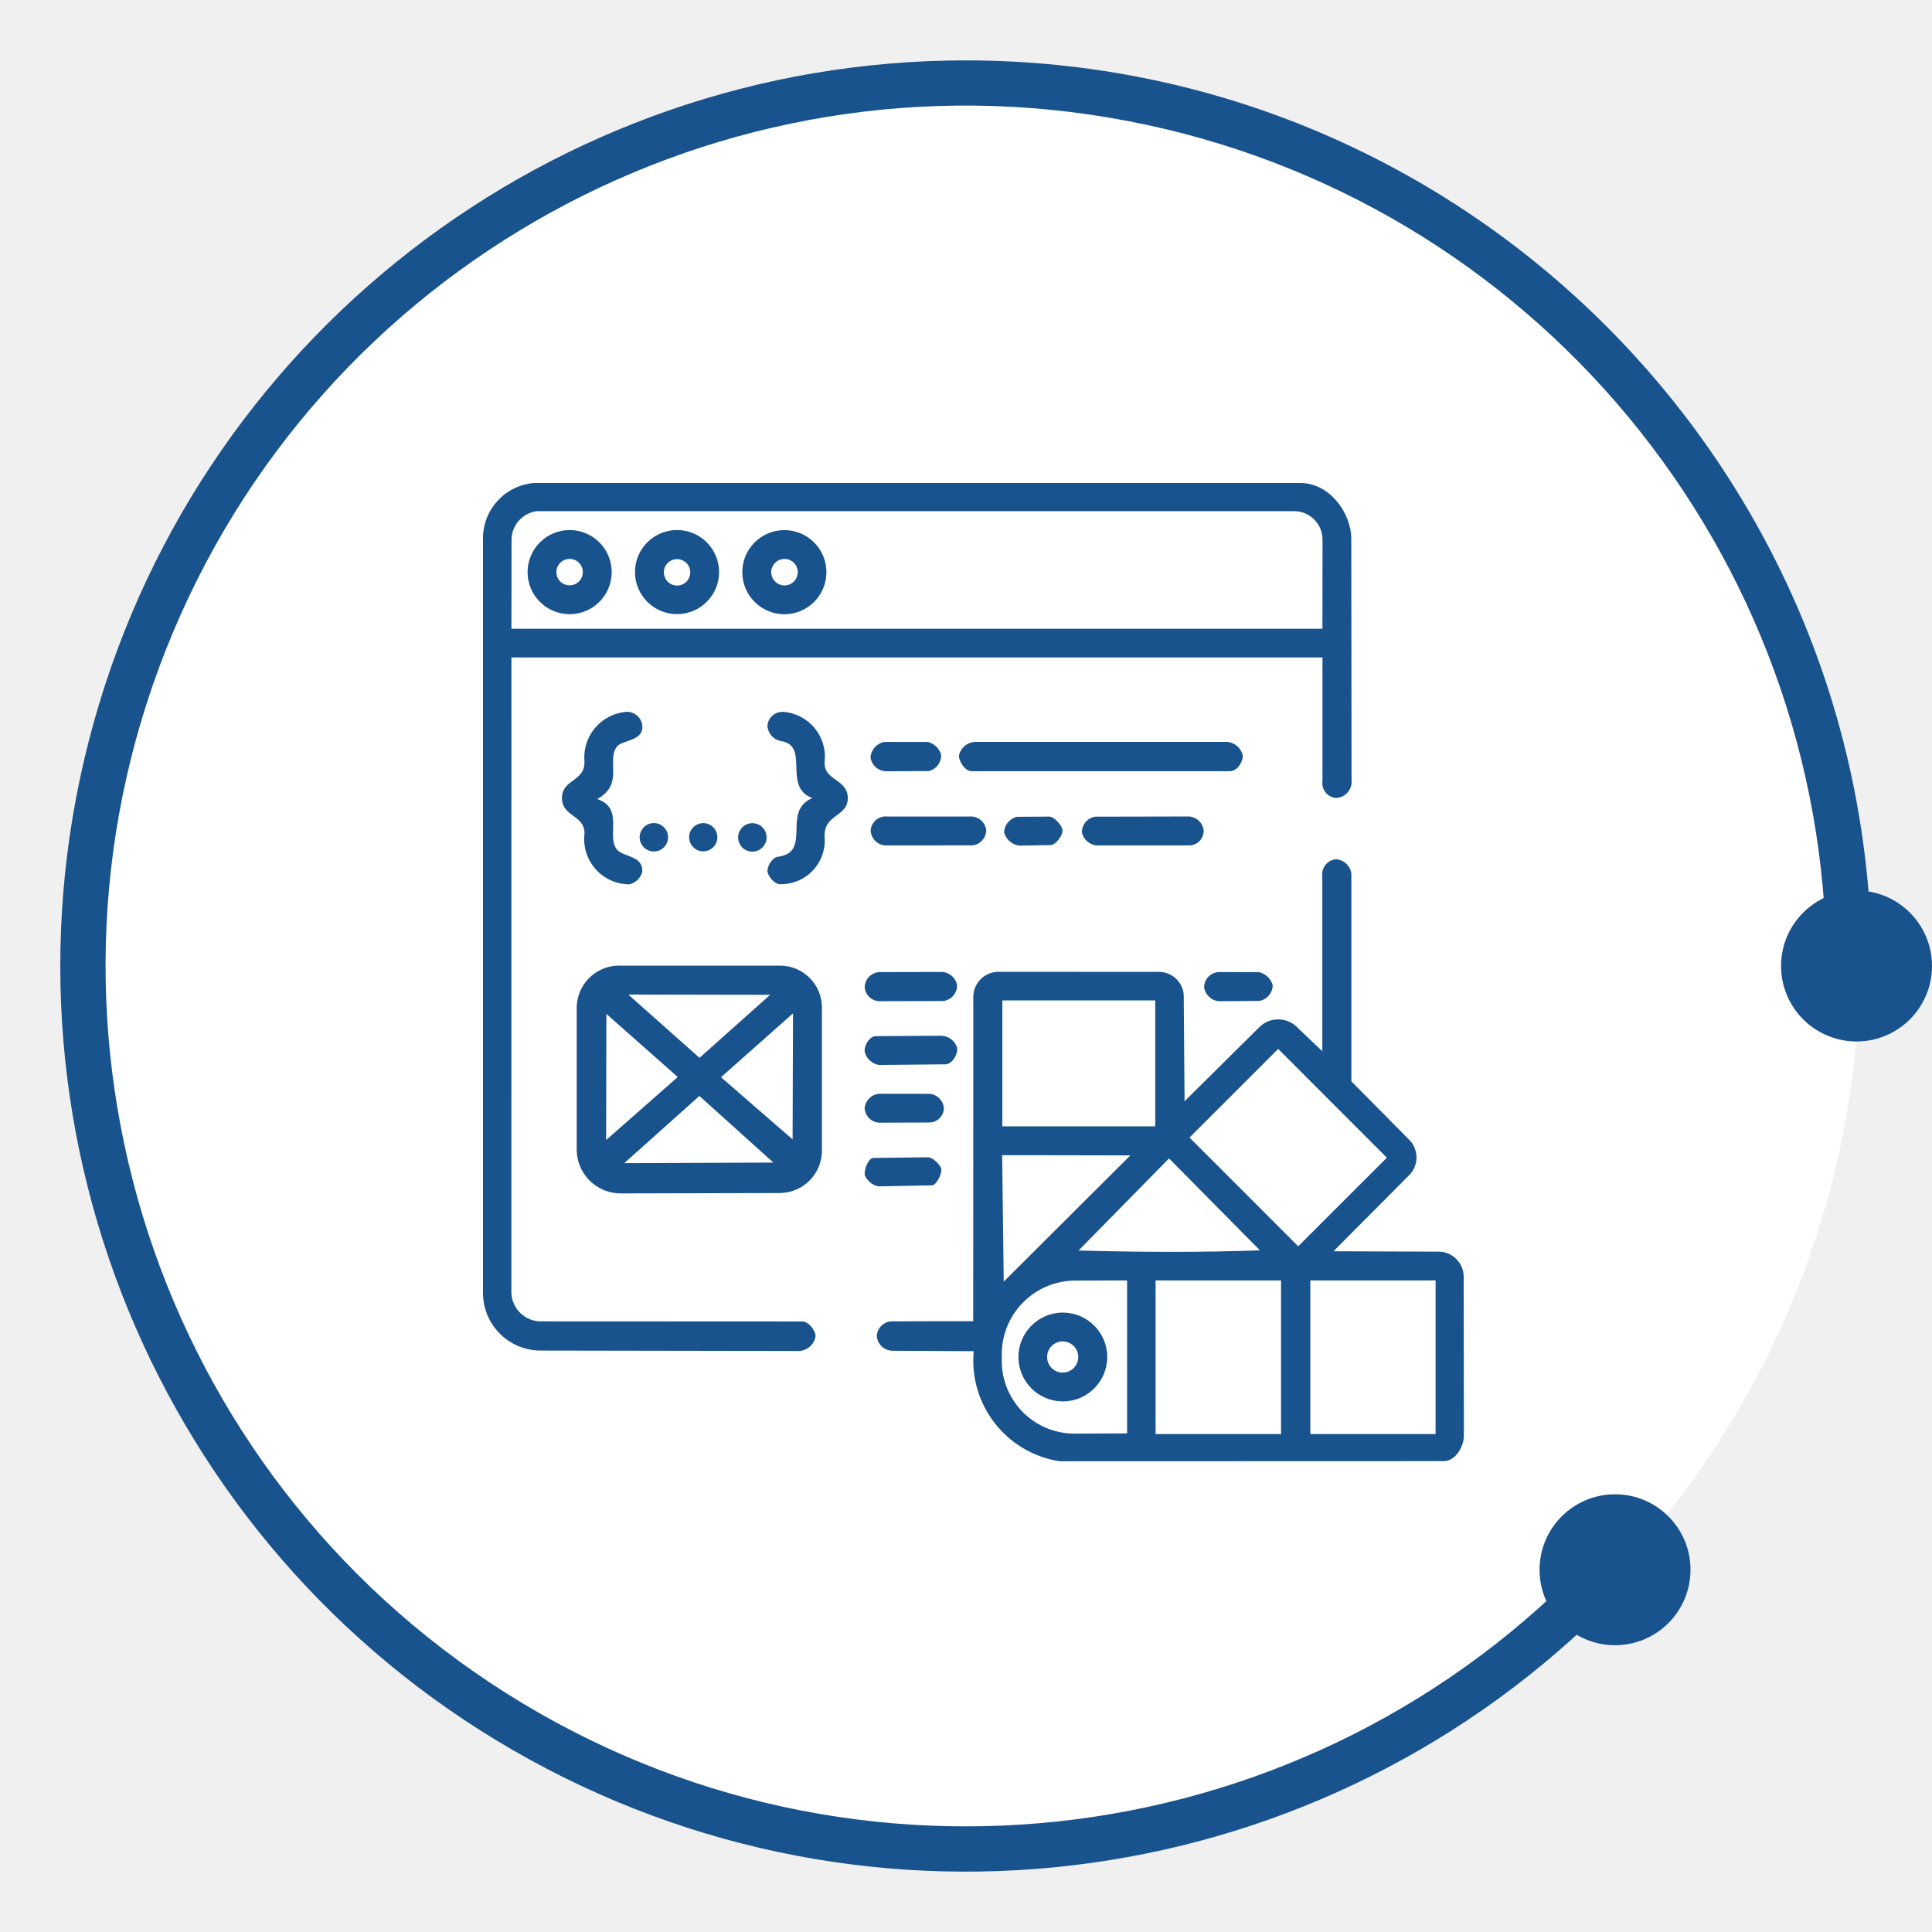
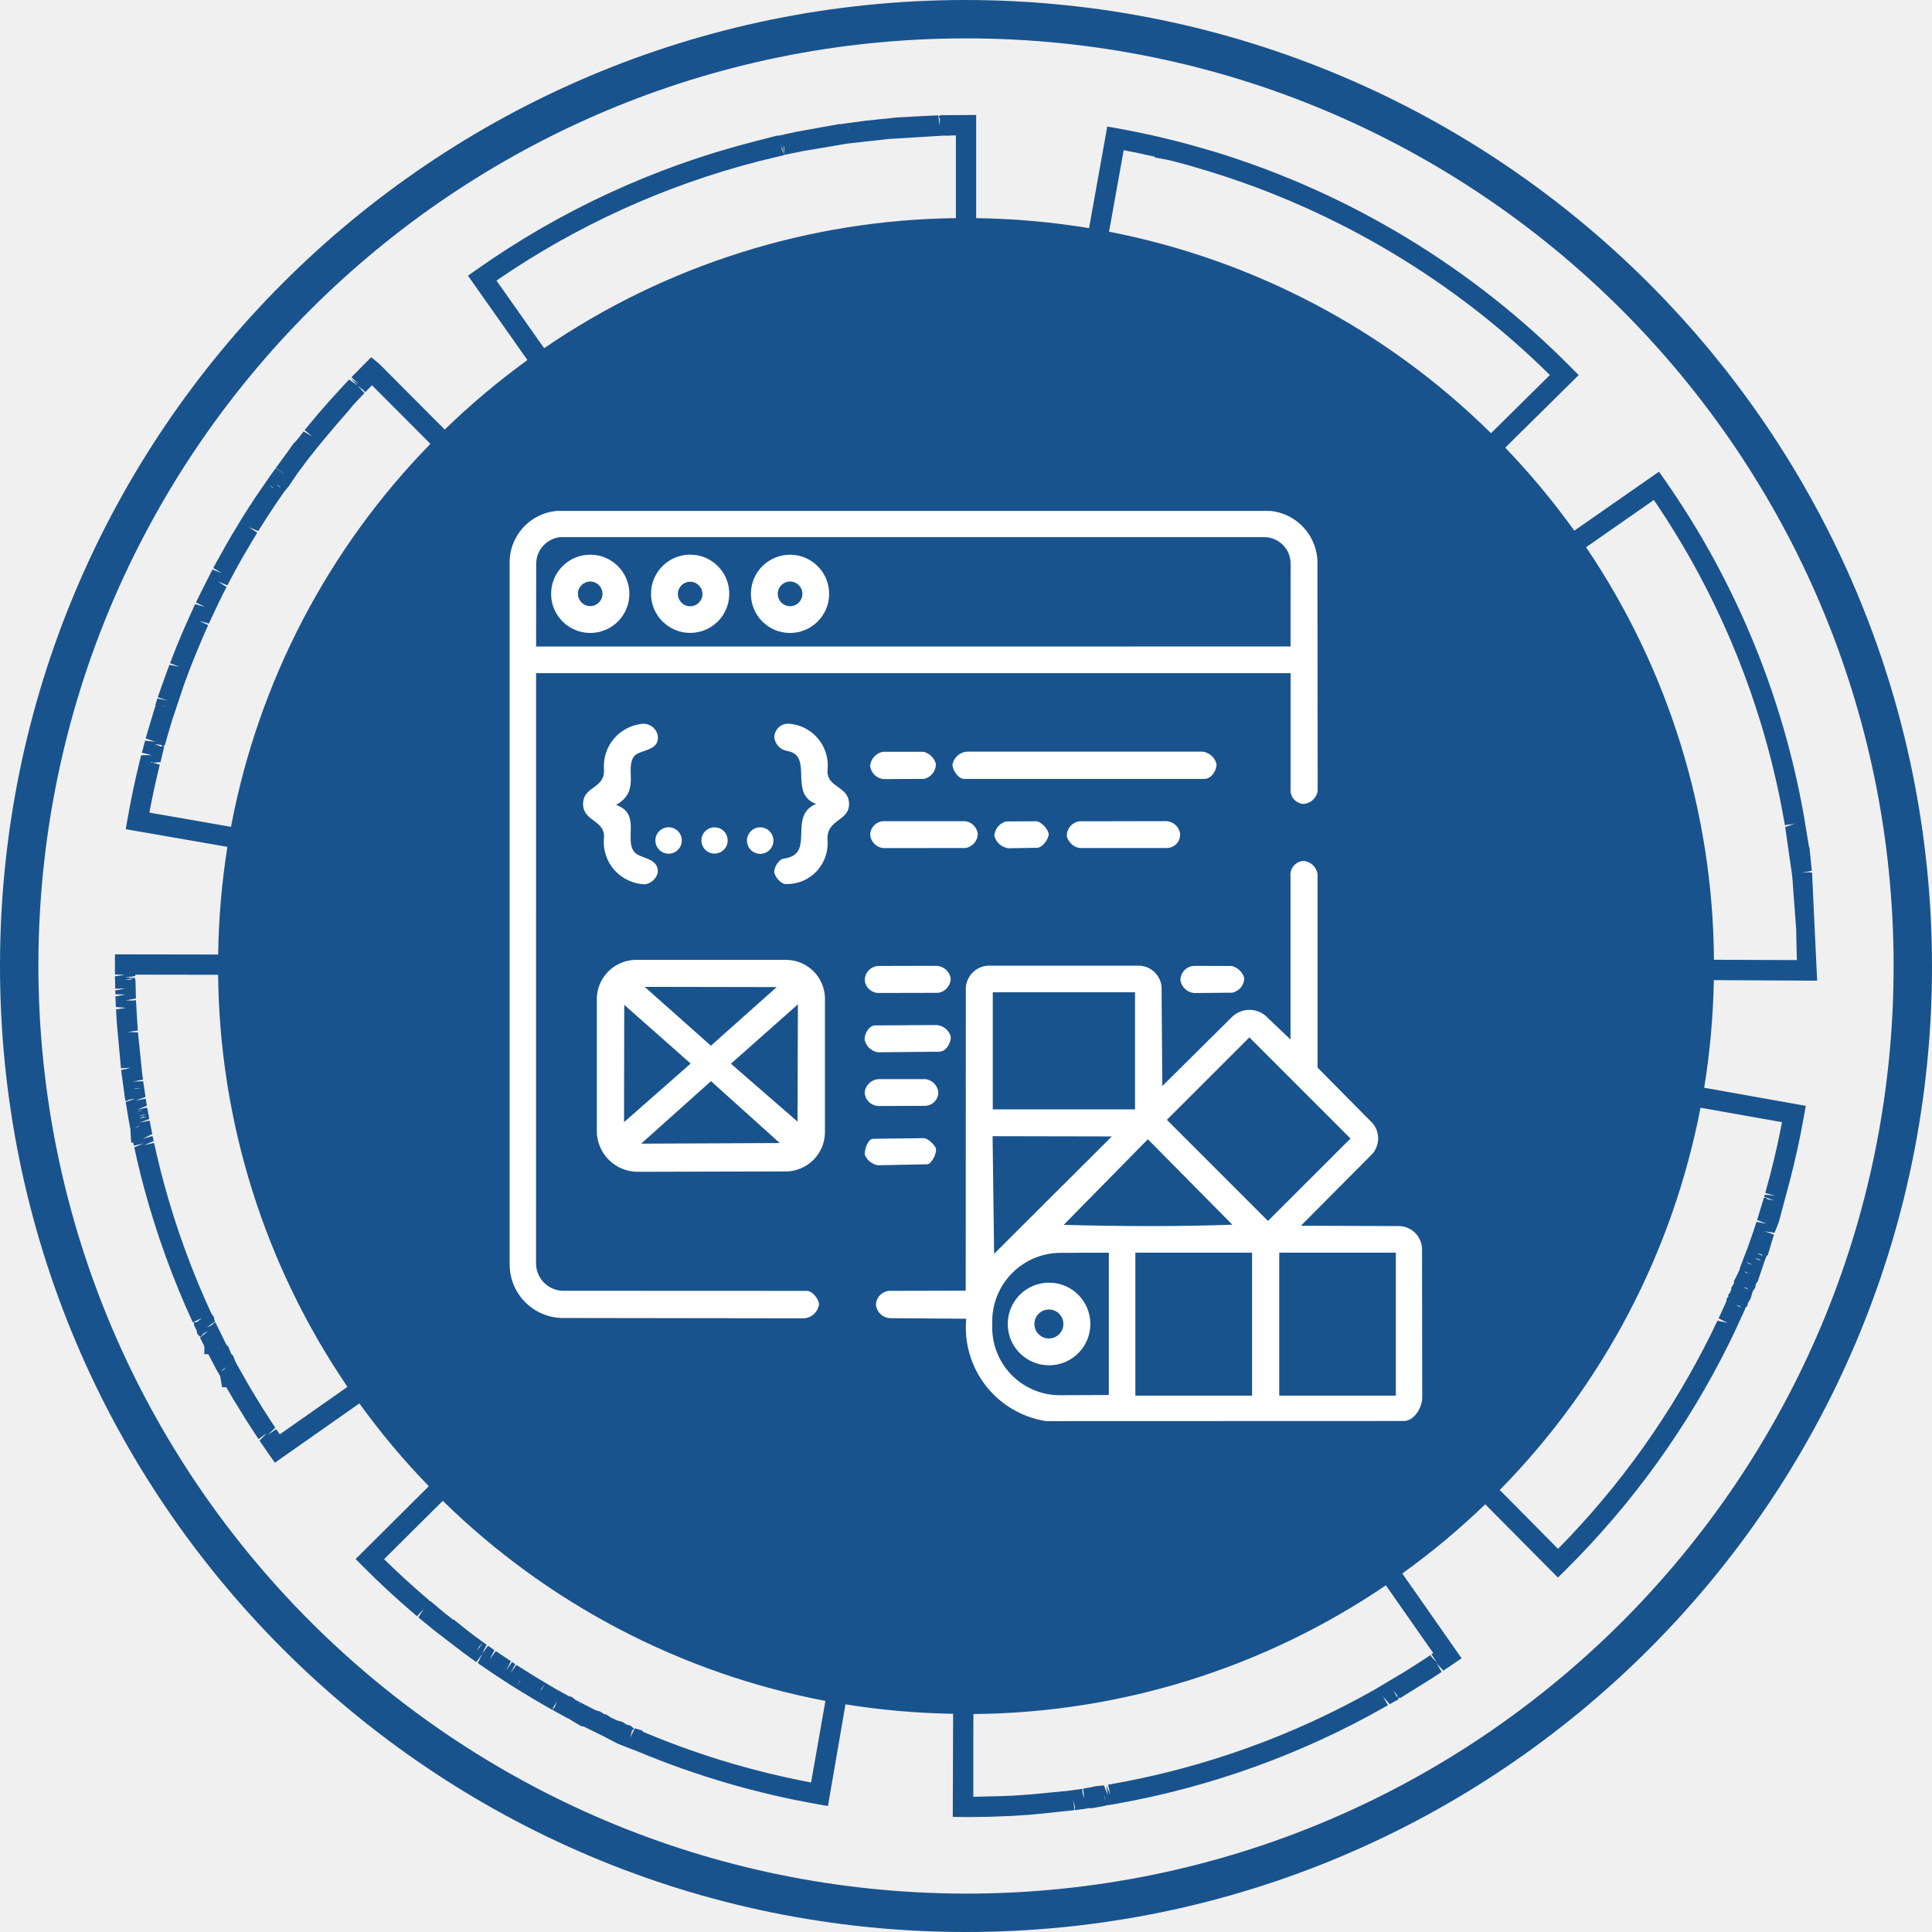
<svg xmlns="http://www.w3.org/2000/svg" width="128" height="128" viewBox="0 0 128 128">
  <defs>
    <clipPath id="clip-path">
-       <rect id="Rectángulo_456267" data-name="Rectángulo 456267" width="128" height="128" fill="none" />
+       <path id="Trazado_1031300" data-name="Trazado 1031300" d="M2.543,64A61.457,61.457,0,1,1,64,125.457,61.527,61.527,0,0,1,2.543,64M64,0a64,64,0,1,0,64,64A64.071,64.071,0,0,0,64,0Z" fill="#19538d" />
    </clipPath>
    <clipPath id="clip-path-2">
-       <rect id="Rectángulo_468423" data-name="Rectángulo 468423" width="65" height="64.82" fill="#19538d" />
+       <path id="Trazado_1031301" data-name="Trazado 1031301" d="M32.933,102.037h-.007Z" transform="translate(-32.926 -102.034)" fill="#19538d" />
+     </clipPath>
+     <clipPath id="clip-path-3">
+       <path id="Trazado_1031302" data-name="Trazado 1031302" d="M13.892,29.232v.035L14,29.128Z" transform="translate(-13.892 -29.128)" fill="#19538d" />
+     </clipPath>
+     <clipPath id="clip-path-4">
+       <path id="Trazado_1031303" data-name="Trazado 1031303" d="M5.943,60.755,5.938,60.7h0a.174.174,0,0,0,.005.055" transform="translate(-5.937 -60.7)" fill="#19538d" />
+     </clipPath>
+     <clipPath id="clip-path-5">
+       <path id="Trazado_1031304" data-name="Trazado 1031304" d="M107.924,54.341h0v0Z" transform="translate(-107.924 -54.311)" fill="#19538d" />
+     </clipPath>
+     <clipPath id="clip-path-6">
+       <path id="Trazado_1031305" data-name="Trazado 1031305" d="M9,42.927H9l.013-.046Z" transform="translate(-9.002 -42.882)" fill="#19538d" />
+     </clipPath>
+     <clipPath id="clip-path-7">
+       <path id="Trazado_1031306" data-name="Trazado 1031306" d="M70.389,8.864l-.034-.013h-.007c.013,0,.026.011.041.014" transform="translate(-70.348 -8.85)" fill="#19538d" />
+     </clipPath>
+     <clipPath id="clip-path-8">
+       <path id="Trazado_1031307" data-name="Trazado 1031307" d="M17.484,26.319h0v0Z" transform="translate(-17.484 -26.318)" fill="#19538d" />
+     </clipPath>
+     <clipPath id="clip-path-9">
+       <path id="Trazado_1031308" data-name="Trazado 1031308" d="M14.715,28.076a.67.67,0,0,0-.076.105l.045-.056.033-.049Z" transform="translate(-14.639 -28.076)" fill="#19538d" />
+     </clipPath>
+     <clipPath id="clip-path-10">
+       <path id="Trazado_1031309" data-name="Trazado 1031309" d="M13.917,88.659l-.009-.015ZM77.033,9.166,77.01,9.16l.023.007m-5.679,108.1-.021-.114.1.275Zm-32.727-5.316.044.021-.007.015Zm-1.132-.555-.017-.01.024.012Zm-.574-.2.013-.013-.006.017Zm-.387-.185.008-.009.1.045-.006.011Zm-1.7.31.259-.437-.161.414-.139.139Zm1.392-.456,0,0,.008,0,0,0Zm54.519-.241-.249-.446.264.33v.131Zm-56.687-.569.214-.286-.29.479Zm-1.449-.5.066-.1-.178.385-.008.009Zm59.914-.725,0-.01.049.073Zm-62.6-1.558.243-.242-.373.5Zm32.75,4.471A49.316,49.316,0,0,0,90,103.215l3.139,4.487-.117.083.374.561-.366-.382-.071-.13-.034.022,0,0-.523.349v0l-1.26.8-.006,0-1.818,1.084A54.557,54.557,0,0,1,71.9,116.371l-.3.052.132.662-.265-.639.114.664-.259-.639-.568.056-.4.095-.051,0-.356.063.07.67-.118-.424V116.7l-.065.006v0l-.3.046v-.005l-.737.1a.726.726,0,0,0-.093.005l-2.329.227c-.033,0-.061.008-.039,0l-1.226.083.118.661-.119-.667-.5.023-.041,0-1.9.047Zm-36.03-7.516-.238-.2c-.948-.812-1.879-1.665-2.774-2.543l3.889-3.868a49.436,49.436,0,0,0,25.35,13.258l-.95,5.405a54.729,54.729,0,0,1-10.819-3.226l-.3-.127-.106-.1-.455-.136-.291.608.1-.439.14-.14-.089-.076,0-.012-.149-.126-.239-.052-.3-.191-.343-.095v0l-.066-.03h0l-.33-.152-.334-.22h-.1l-.321-.2-.265-.071h0l-.989-.507v0l-.383-.2h0l-.2-.168-.259-.083h0l-.61-.34-.062-.033h0l-.621-.359h0l-.2-.12,0,0-.084-.051-.013-.009h0l-.546-.327a1.078,1.078,0,0,0-.127-.078l-1.139-.714,0,0-.031-.012-.381.542.318-.6-.212-.138-.394.547.313-.6-1-.674-.4.543.307-.6-.315-.222-.017-.01-.09-.063-.4.541.307-.608-.228-.161,0,0-.636-.47,0,.006-.311-.241h0l-.008-.006a.629.629,0,0,0-.082-.061l-.9-.725h-.07l0-.009-.362-.292h0l-.1-.076-.007.009-.093-.084,0,0-.925-.778h-.085ZM15.524,91.42l-.011-.025h0a.261.261,0,0,1,.013.031ZM13,88.878l.207-.113-.35.274h-.023Zm-.287-1.445h.02l-.169.113Zm100.765-2.651-.291-.146.251.07.1.1Zm.207-1.314.221.039.095.1Zm.162-.964-.087-.087.3.137Zm.222-.584-.222-.148.435.2Zm.367-.362.247.025.17.114Zm.128-.352.314.081.109.11Zm.981-.766,0,0c-.008.02-.017.04-.026.061Zm-.236-1.424.024,0h-.014ZM7.326,72.8l.15-.03-.331.129H7.128Zm.342-.63H7.9l-.518.129Zm-.028-.129H7.89l-.534.087Zm.042-.358-.235.117-.146.029ZM97.547,96.9a49.44,49.44,0,0,0,13.3-25.327l5.4.958c-.227,1.193-.5,2.385-.8,3.55l-.311,1.14.65.183-.681-.07-.04.139.635.234-.391-.058-.169-.139-.028.04-.051-.025-.03.083h-.006l-.429,1.407.628.245-.667-.126-.16.484,0,0-.1.3h0l-.211.6h0l-.147.424-.008,0-.5,1.323.031.013-.074.115H113.4l0,0-.335.669v.143l-.179.288v.141l-.064.127v.05l-.01,0-.123.147V84.1l-.12.14v.137l-.132.3h0l-.392.852.6.3-.674-.149-.406.841A55.008,55.008,0,0,1,101.407,100.8ZM7.187,70.277h.367l-.494.04Zm-.71-7.189L7.014,63l-.184.093Zm0-.138.672-.1v-.093l5.486.009a49.324,49.324,0,0,0,8.57,27.3l-4.486,3.148-.233-.345-.558.377.494-.473-.175-.263-.074-.111v-.006l-.626-.967,0,0-.075-.128.006.008-.467-.757v-.018l-.11-.167h0l-.134-.231a.151.151,0,0,0-.02-.031l0,.006-.827-1.454.006.012-.04-.072.017.026-.124-.228-.148-.381-.124-.124-.19-.476-.12-.121-.084-.159-.632-1.285,0,0-.067-.068-.2.2-.333.162.551-.411-.058-.121v-.131l-.187-.27A55,55,0,0,1,9.05,76.6c-.162-.6-.316-1.206-.459-1.821l-.2-.872-.658.145.631-.266-.064-.3H8.293l-.018-.032-.629.171.625-.307L8.1,72.442l-.021,0-.007-.012-.636.127.64-.239-.034-.182h0l-.012-.094-.108.014.1-.015,0-.029.006,0H8.012l-.047-.309-.041-.111.02-.008-.022,0-.009-.019-.632.134.63-.259-.067-.464-.662.118.644-.237-.137-.894h0l-.013-.139-.679.013.664-.125-.051-.347h0l-.286-2.783-.679-.029.667-.094-.1-1.64v-.083l-.031-.3-.153.038-.507-.014.669-.126-.031-1.234-.061-.12.056-.009-.066-.011-.018.007ZM8.119,48.677h.16v.04Zm.085-.333.075,0v.015Zm.622-.708-.4-.152.44.055.1.1ZM9,44.958l-.068-.031.244.062Zm1.159-.788.011-.031-.014.044,0-.013m101.582,17.6a49.34,49.34,0,0,0-8.474-27.331l4.493-3.13a54.383,54.383,0,0,1,8.607,21.13l.073.417.664-.109-.643.231.392,2.753,0-.03.092.711-.014,0,.019.108h0l.076,1.079.171,2.252-.01,0,.047,1.942ZM16.993,30.757l-.006.007Zm-.8-.287-.141-.142.279.207Zm.574.021-.268-.2.161.083.129.128Zm3.584-4.074-.01.012Zm2.477-2.708L26.7,27.59A49.438,49.438,0,0,0,13.488,52.964L8.08,52.022c.2-1.066.431-2.133.692-3.182L8.3,48.722l.516-.044.249-1.041H9.007l.062-.074.023,0h0l.013,0,.228-.808h0l.265-.886c.012-.03.022-.058.033-.095l.7-2.1,0-.008.2-.548h0l0,0A.516.516,0,0,0,10.574,43l.192-.5a.268.268,0,0,0,.012-.044.439.439,0,0,0,.041-.1c.026-.052.034-.071.029-.071l.257-.648h0l.533-1.274c.014-.031.025-.054.024-.054l0,0,.166-.377c.018-.036.031-.067.038-.085l.108-.244-.607-.291.653.186.69-1.462c.02-.036.034-.067.045-.089l.209-.424a.4.4,0,0,0,.03-.057l-.006.008.206-.4-.571-.361.628.249.309-.589h0l.137-.255h0l.13-.238h0l.153-.278h0l.127-.225h0l.251-.445h0l.212-.36h0l.141-.233h0l.141-.245h0l.09-.148.007-.013.209-.345h0l.072-.113-.566-.363.629.258.143-.227h0l.445-.7.007-.011.514-.779c.006-.011.014-.022.021-.033l0,0,.584-.85.317-.384.546-.809-.021.025.723-.97,0,0,.663-.835,0,0,.034-.04a.291.291,0,0,0,.05-.06l-.011.012.22-.268h0l.84-1,.407-.472c.036-.039.045-.056.044-.051l.35-.4a.332.332,0,0,0,.039-.042l0,0L21.6,25h0l.728-.776-.459-.493.418.321.076.111.038-.025.006,0ZM71.662,13.533l.969-5.4c.642.124,1.282.257,1.914.4l.115.026.063.062.855.16c.036.009.077.018.053.006a.746.746,0,0,0,.146.043l.135.035a.513.513,0,0,0,.079.018l0,0a.6.6,0,0,0,.1.025l.853.23v0l.066.02a.362.362,0,0,1-.065-.025h0l.094.034.219.065h0l.064.02v0l.908.269a55.178,55.178,0,0,1,22.637,13.51l-3.9,3.854a49.438,49.438,0,0,0-25.3-13.349M49.987,8.1l-.042-.28.2.6Zm.1-.312.068.225V8.39Zm.417-.028L50.49,7.7l.03.081Zm1.438-.523V7.225l.038.178Zm9.571-.088v5.486a49.329,49.329,0,0,0-27.279,8.619l-3.157-4.481a54.62,54.62,0,0,1,17.353-7.9l1.618-.391h0l.107-.044.009.017,0-.013.991-.2h0l.3-.061v0L54.307,7.7v0l2.753-.309.019,0L60.8,7.163l.035.014Zm-7.167-.585v-.05L54.433,7Zm6.16-.746-.141.07.088.185-.014.425-.095-.671-.53.022v0l-2.24.117-.836.095-.063,0-1.063.114-.026,0L54.64,6.3a.286.286,0,0,0-.07.015l-.262.031H54.3l-.479.071-.05-.024-.154.047-.017,0-1.064.187,0,0-1.349.247v0l-.2.035h-.012l-1.223.267-.066-.011-1.6.411a55.962,55.962,0,0,0-18.347,8.484l-.551.388,3.939,5.59a50.012,50.012,0,0,0-5.479,4.606L23.3,22.278l-.526-.428-1.281,1.3h0l-.017.02.006,0-.007.008.476.462-.545-.405.462.493-.554-.4a.522.522,0,0,0-.063.07l-.284.3h0l-.95,1.042h0l-.731.833h0l-.283.335h0l-.636.768.514.433L18.3,26.77l-.1.124-.017.021-.15.2c-.019.02-.039.04-.055.061l-.06.078h0l-.1.126,0,0-.2.2-.394.562,0,0L16.45,29.2l.546.341.021.021-.579-.344-.317.439a.507.507,0,0,0-.053.076l-.448.653,0,0-.031.039-.4.583h0l-.119.177c-.011.017-.022.036-.038.061l-.1.142.022-.03-.061.106h0l-.067.1h0l-.007.013.008,0-.026.035-.01,0-.068.1h0l-.486.768h0l-.653,1.077a.251.251,0,0,0-.029.047l-.184.326a.809.809,0,0,0-.083.137h0l-.234.407a.729.729,0,0,0-.068.128l-.5.892h0l-.173.322.579.344-.632-.243-.782,1.543h0l-.309.635.6.3-.658-.185-.088.19a.858.858,0,0,0-.038.087l-.169.37h0l-.458,1.022c-.009.021-.018.042-.028.067l-.152.355c-.008.019-.015.036-.021.053l0,0h0l-.277.669c-.007.014-.012.03-.018.043l-.141.361a.668.668,0,0,0-.036.085l-.236.609.629.239-.67-.13-.285.773a.2.2,0,0,0-.014.038l-.221.624h0l-.063.175h0l-.18.516h0l0,.023.631.214-.663-.134-.145.445H8.5l-.109.324h0l-.557,1.879.638.222L7.8,47.253l-.138.508h0l-.033.121h0l-.046.173.653.163h-.7l-.074.3c-.323,1.294-.6,2.62-.831,3.939l-.117.664L13.25,54.29a49.957,49.957,0,0,0-.612,7.133L5.8,61.412l0,1.339.673.013-.672.1.017.827.672-.013-.67.126.008.255.674.015-.67.125.026.63,0,.071.682.057-.669.1.04.715c0,.025,0,.044,0,.044v-.007l.287,3.15.674-.032-.66.149.024.2h0l.172,1.268h0l.035.269h0l.042.264H6.5l.033.067.219-.107.405-.064-.646.223.07.412h0l.041.257h0l.051.309h0l.1.557h0l.058.3-.006,0,.047.85H7l.055.21.653-.161-.629.269.2.9q.22.937.47,1.862a56.383,56.383,0,0,0,3.206,8.831l.612-.284-.335.27h-.214l.03.147-.022.018.183.39.045.222.2.2.254-.253.268-.13-.541.428.288.584v.515h.259l.572,1.083.01.021.1.152h0l.018.044,0,0,.09.168.126.723h.279l.411.705V90.8l.979,1.586h0l.585.9h0l.156.239.553-.384-.486.484q.31.462.631.917l.387.552,5.6-3.93a49.79,49.79,0,0,0,4.6,5.486l-4.848,4.823.476.479c1.066,1.073,2.186,2.112,3.335,3.093l.259.222.45-.5-.365.573,1.03.846v0l2.013,1.544c.033.026.082.06.082.052l.34.256.024.018.35.247.4-.542-.271.541-.047.047.225.168.009,0,.814.554a.558.558,0,0,0,.078.053l.649.427a.432.432,0,0,0,.044.03l.561.358a.087.087,0,0,0,.021.014l.024.014h0l.162.1v0l.769.468v0l.253.155h0l.145.086v0l.878.512.008,0a.841.841,0,0,0,.094.055l.212.12,0-.005.03.01.006-.011.064.051,0,.008.886.489.072.03,0-.006.844.509.2.04h0l1.13.552,1.109.577,1.5.586a56.031,56.031,0,0,0,11.766,3.429l.663.117L54.2,111.1a49.764,49.764,0,0,0,7.131.627l-.024,6.831.969.012,1.171-.014h.1l1.312-.051a.975.975,0,0,0,.109,0l.254-.013a.6.6,0,0,0,.09-.006l.839-.052.068,0,.658-.061h0l2.471-.258v-.006l.034-.011-.1-.652.121.428v.231l.058,0,.019,0,.078-.018h0l.343-.042h.06l.31-.06h.067l.073-.015.046.024.886-.157.22-.066.008.017.579-.1a55.875,55.875,0,0,0,17.828-6.436l.164-.094-.334-.584.451.518.353-.205h0l.1-.053.045,0,.078-.077-.006-.01.029-.029-.044-.045.079-.019.036.045,2.023-1.258,0,0,.557-.363,0,0,.067-.045a.963.963,0,0,0,.121-.076l-.338-.584.443.492,0,.01h0l0,0,1.216-.825-3.928-5.618a49.776,49.776,0,0,0,5.495-4.586l4.815,4.857.479-.475a56.391,56.391,0,0,0,10.9-15.123c.118-.242.236-.483.387-.81l.638-1.389-.023-.009.056-.082h.007l.127-.149v-.121l.2-.339.139-.476,0,0,.161-.233.05-.268.111-.132.418-1.238h0l.033-.087-.009,0,.115-.286h0l.01-.031-.021-.006.135-.136.4-1.335-.636-.222.672.108.279-.692.734-2.741c.37-1.416.686-2.87.942-4.319l.118-.662-6.731-1.2a50.03,50.03,0,0,0,.639-7.129l6.844.035-.337-7.166-.129,0-.022-.022-.524.033.66-.128-.158-1.548-.031-.029v-.024L117.69,52.2a55.773,55.773,0,0,0-9.207-22.214l-.385-.553-5.613,3.91a49.988,49.988,0,0,0-4.576-5.5l4.866-4.807-.473-.479A56.55,56.55,0,0,0,78.618,8.228l-1.79-.512a.5.5,0,0,0-.053-.011L76.753,7.7l-.55-.145a.89.89,0,0,0-.087-.024l-1.265-.306q-1.311-.3-2.645-.541l-.663-.118L70.336,13.3a49.831,49.831,0,0,0-7.479-.663V5.8Z" transform="translate(-5.798 -5.797)" fill="#19538d" />
+     </clipPath>
+     <clipPath id="clip-path-11">
+       <rect id="Rectángulo_468423" data-name="Rectángulo 468423" width="60.468" height="60.301" fill="#fff" />
    </clipPath>
  </defs>
-   <g id="Grupo_1214043" data-name="Grupo 1214043" transform="translate(128.146 127.637) rotate(180)">
-     <path id="Trazado_999622" data-name="Trazado 999622" d="M59.07,0A59.07,59.07,0,1,1,0,59.07,59.071,59.071,0,0,1,59.07,0" transform="translate(4.93 4.93)" fill="#fff" />
-     <g id="Grupo_1179902" data-name="Grupo 1179902" transform="translate(0.146 -0.363)">
-       <g id="Grupo_1179905" data-name="Grupo 1179905" clip-path="url(#clip-path)">
-         <path id="Trazado_999618" data-name="Trazado 999618" d="M64,0A64,64,0,1,1,0,64,64,64,0,0,1,64,0" fill="none" />
-         <path id="Trazado_999619" data-name="Trazado 999619" d="M5,0A5,5,0,1,1,0,5,5,5,0,0,1,5,0" transform="translate(0 59)" fill="#19538d" />
-         <path id="Trazado_999620" data-name="Trazado 999620" d="M5,0A5,5,0,1,1,0,5,5,5,0,0,1,5,0" transform="translate(16 19)" fill="#19538d" />
-         <path id="Trazado_999621" data-name="Trazado 999621" d="M60,120A60.068,60.068,0,0,1,0,60H3A57,57,0,1,0,18.408,21.024L16.22,18.972A60,60,0,1,1,60,120" transform="translate(4 4)" fill="#19538d" />
-         <rect id="Rectángulo_456268" data-name="Rectángulo 456268" width="128" height="128" fill="none" />
-         <rect id="Rectángulo_456269" data-name="Rectángulo 456269" width="128" height="128" fill="none" />
+   <g id="Grupo_1215245" data-name="Grupo 1215245" transform="translate(-1274.059 -7095)">
+     <g id="Grupo_1180190" data-name="Grupo 1180190" transform="translate(1274.059 7095)">
+       <g id="Grupo_1180171" data-name="Grupo 1180171" transform="translate(0 0)">
+         <g id="Grupo_1180170" data-name="Grupo 1180170" clip-path="url(#clip-path)">
+           <path id="Trazado_1031398" data-name="Trazado 1031398" d="M.273.273H181.292V181.291H.272Z" transform="translate(-64.385 64) rotate(-45)" fill="#19538d" />
+         </g>
+       </g>
+       <g id="Grupo_1180173" data-name="Grupo 1180173" transform="translate(37.039 112.569)">
+         <g id="Grupo_1180172" data-name="Grupo 1180172" clip-path="url(#clip-path-2)">
+           <rect id="Rectángulo_458951" data-name="Rectángulo 458951" width="0.007" height="0.007" transform="translate(-0.001 0.001) rotate(-45)" fill="#19538d" />
+         </g>
+       </g>
+       <g id="Grupo_1180175" data-name="Grupo 1180175" transform="translate(18.244 32.762)">
+         <g id="Grupo_1180174" data-name="Grupo 1180174" clip-path="url(#clip-path-3)">
+           <rect id="Rectángulo_458952" data-name="Rectángulo 458952" width="0.174" height="0.174" transform="matrix(0.707, -0.707, 0.707, 0.707, -0.07, 0.07)" fill="#19538d" />
+         </g>
+       </g>
+       <g id="Grupo_1180177" data-name="Grupo 1180177" transform="translate(7.797 68.279)">
+         <g id="Grupo_1180176" data-name="Grupo 1180176" clip-path="url(#clip-path-4)">
+           <rect id="Rectángulo_458953" data-name="Rectángulo 458953" width="0.044" height="0.044" transform="translate(-0.028 0.028) rotate(-45.002)" fill="#19538d" />
+         </g>
+       </g>
+       <g id="Grupo_1180179" data-name="Grupo 1180179" transform="translate(120.303 61.094)">
+         <g id="Grupo_1180178" data-name="Grupo 1180178" clip-path="url(#clip-path-5)">
+           <path id="Trazado_1031310" data-name="Trazado 1031310" d="M0,0l.02,0,0,.02L0,.023Z" transform="translate(-0.015 0.015) rotate(-45.009)" fill="#19538d" />
+         </g>
+       </g>
+       <g id="Grupo_1180181" data-name="Grupo 1180181" transform="translate(11.822 48.237)">
+         <g id="Grupo_1180180" data-name="Grupo 1180180" clip-path="url(#clip-path-6)">
+           <rect id="Rectángulo_458955" data-name="Rectángulo 458955" width="0.042" height="0.042" transform="translate(-0.023 0.023) rotate(-44.999)" fill="#19538d" />
+         </g>
+       </g>
+       <g id="Grupo_1180183" data-name="Grupo 1180183" transform="translate(79.133 11.622)">
+         <g id="Grupo_1180182" data-name="Grupo 1180182" clip-path="url(#clip-path-7)">
+           <rect id="Rectángulo_458956" data-name="Rectángulo 458956" width="0.039" height="0.039" transform="matrix(0.707, -0.707, 0.707, 0.707, -0.007, 0.007)" fill="#19538d" />
+         </g>
+       </g>
+       <g id="Grupo_1180185" data-name="Grupo 1180185" transform="translate(22.961 29.606)">
+         <g id="Grupo_1180184" data-name="Grupo 1180184" clip-path="url(#clip-path-8)">
+           <rect id="Rectángulo_458957" data-name="Rectángulo 458957" width="0.003" height="0.003" transform="matrix(0.706, -0.708, 0.708, 0.706, -0.001, 0.001)" fill="#19538d" />
+         </g>
+       </g>
+       <g id="Grupo_1180187" data-name="Grupo 1180187" transform="translate(19.225 31.58)">
+         <g id="Grupo_1180186" data-name="Grupo 1180186" clip-path="url(#clip-path-9)">
+           <rect id="Rectángulo_458958" data-name="Rectángulo 458958" width="0.129" height="0.129" transform="translate(-0.053 0.053) rotate(-45)" fill="#19538d" />
+         </g>
+       </g>
+       <g id="Grupo_1180189" data-name="Grupo 1180189" transform="translate(7.614 7.613)">
+         <g id="Grupo_1180188" data-name="Grupo 1180188" clip-path="url(#clip-path-10)">
+           <path id="Trazado_1031399" data-name="Trazado 1031399" d="M.273.273H159.759V159.759H.272Z" transform="translate(-56.773 56.388) rotate(-45)" fill="#19538d" />
+         </g>
      </g>
    </g>
-     <g id="Grupo_1214759" data-name="Grupo 1214759" transform="translate(96.146 95.636) rotate(180)">
-       <g id="Grupo_1214758" data-name="Grupo 1214758" clip-path="url(#clip-path-2)">
-         <path id="Trazado_1284078" data-name="Trazado 1284078" d="M141.114,166.411a1.059,1.059,0,0,1-1.043-.98,1.03,1.03,0,0,1,1.1-.969l5.29-.012.007-21.55a1.674,1.674,0,0,1,1.766-1.595l10.455.005a1.657,1.657,0,0,1,1.72,1.492l.055,7.079,4.989-4.945a1.779,1.779,0,0,1,2.528.1l1.61,1.533,0-11.588a1,1,0,0,1,.909-1.133,1.1,1.1,0,0,1,1.016.96l0,13.754,3.9,3.943a1.666,1.666,0,0,1,0,2.2l-5.085,5.115,6.892.025a1.672,1.672,0,0,1,1.734,1.6l.013,10.609c0,.656-.529,1.669-1.322,1.669l-25.47.008a6.746,6.746,0,0,1-5.682-7.291ZM158.522,143.2h-10.13v8.343h10.13Zm8.144,3.215-5.873,5.87,7.2,7.205,5.873-5.87Zm-9.794,7.054-8.493-.017.105,8.378Zm8.584,6.287-6.022-6.086-5.993,6.1c4.315.114,8.069.125,12.016-.011m-8.8,12.128,0-10.136-3.367.01a4.881,4.881,0,0,0-4.932,5.089,4.82,4.82,0,0,0,4.753,5.052Zm10.2-10.137h-8.312v10.18h8.312Zm1.939,10.18h8.3v-10.18h-8.3Z" transform="translate(-113.984 -108.921)" fill="#19538d" />
-         <path id="Trazado_1284079" data-name="Trazado 1284079" d="M1.881,53.5a1.963,1.963,0,0,0,1.843,2.042l17.436.008c.442,0,.89.655.874.987a1.171,1.171,0,0,1-1.065.969L3.816,57.477A3.814,3.814,0,0,1,0,53.61L0,3.742A3.677,3.677,0,0,1,3.374,0h50.8c1.894,0,3.35,1.961,3.352,3.708l.018,16.209a1.083,1.083,0,0,1-1.02.95.982.982,0,0,1-.907-1.122l0-8.189H1.883ZM55.615,9.655l.005-5.9a1.885,1.885,0,0,0-1.84-1.89H3.576A1.92,1.92,0,0,0,1.891,3.735L1.884,9.656Z" fill="#19538d" />
-         <path id="Trazado_1284080" data-name="Trazado 1284080" d="M46.872,186.732l-10.571.026a2.913,2.913,0,0,1-2.967-2.944l0-9.287a2.811,2.811,0,0,1,2.726-2.861l10.812,0a2.779,2.779,0,0,1,2.709,2.7l0,9.614a2.812,2.812,0,0,1-2.715,2.75M46.151,173.6l-9.4-.018,4.719,4.193Zm-6.124,5.447L35.3,174.864l-.016,8.357Zm7.611,4.133.027-8.351-4.771,4.23Zm-1.275,1.534-4.9-4.413-4.978,4.452Z" transform="translate(-27.126 -139.692)" fill="#19538d" />
-         <path id="Trazado_1284081" data-name="Trazado 1284081" d="M187.3,94l-17.123,0c-.457,0-.886-.737-.826-1.072a1.141,1.141,0,0,1,1.057-.87l16.742,0a1.187,1.187,0,0,1,.986.838c.08.334-.283,1.1-.835,1.1" transform="translate(-137.81 -74.907)" fill="#19538d" />
-         <path id="Trazado_1284082" data-name="Trazado 1284082" d="M102,92.8c-.348,0-.781-.552-.807-.828-.033-.351.318-.938.67-.982,2.338-.293.226-3.023,2.3-3.893-2-.734-.129-3.46-2.064-3.775a1.092,1.092,0,0,1-.909-.987.987.987,0,0,1,1.064-.95,2.981,2.981,0,0,1,2.727,3.3c-.092,1.238,1.453,1.126,1.529,2.319.088,1.372-1.6,1.1-1.534,2.657A2.891,2.891,0,0,1,102,92.8" transform="translate(-82.345 -66.223)" fill="#19538d" />
-         <path id="Trazado_1284083" data-name="Trazado 1284083" d="M31.663,90.419c.4.624,1.81.414,1.739,1.563a1.151,1.151,0,0,1-.867.823,3,3,0,0,1-2.962-3.339c.051-1.232-1.437-1.128-1.49-2.311-.06-1.342,1.539-1.121,1.489-2.484a3.035,3.035,0,0,1,2.792-3.3,1.036,1.036,0,0,1,1.031.831c.172,1.17-1.352.981-1.711,1.527-.628.956.5,2.443-1.259,3.424,1.743.6.642,2.327,1.238,3.264" transform="translate(-22.851 -66.215)" fill="#19538d" />
-         <path id="Trazado_1284084" data-name="Trazado 1284084" d="M220.116,120.533l-6.172,0a1.142,1.142,0,0,1-.9-.846,1.038,1.038,0,0,1,.9-1.056l6.188-.012a1.042,1.042,0,0,1,.977.891.961.961,0,0,1-1,1.025" transform="translate(-173.366 -96.526)" fill="#19538d" />
-         <path id="Trazado_1284085" data-name="Trazado 1284085" d="M144.608,120.531l-5.8.005a1.039,1.039,0,0,1-.938-1.014,1.009,1.009,0,0,1,1.123-.9l5.437,0a1.023,1.023,0,0,1,1.1.916,1.041,1.041,0,0,1-.921,1" transform="translate(-112.188 -96.526)" fill="#19538d" />
-         <path id="Trazado_1284086" data-name="Trazado 1284086" d="M141.107,198.513l-4.405.042a1.173,1.173,0,0,1-.934-.855c-.056-.42.3-1.051.739-1.053l4.365-.028a1.137,1.137,0,0,1,1.009.77c.1.34-.264,1.12-.774,1.125" transform="translate(-110.477 -160)" fill="#19538d" />
-         <path id="Trazado_1284087" data-name="Trazado 1284087" d="M141,175.866l-4.289.01a1,1,0,0,1-.927-.9,1.024,1.024,0,0,1,.95-1.027l4.149-.01a1.069,1.069,0,0,1,1.022.873,1.044,1.044,0,0,1-.905,1.052" transform="translate(-110.495 -141.546)" fill="#19538d" />
-         <path id="Trazado_1284088" data-name="Trazado 1284088" d="M140.032,219.16l-3.258.012a1.022,1.022,0,0,1-1.02-.946,1.056,1.056,0,0,1,.983-.972l3.337.005a1.046,1.046,0,0,1,.933.965.982.982,0,0,1-.975.937" transform="translate(-110.47 -176.792)" fill="#19538d" />
-         <path id="Trazado_1284089" data-name="Trazado 1284089" d="M140.206,241.71l-3.527.069a1.257,1.257,0,0,1-.9-.714c-.092-.323.21-1.167.558-1.171l3.614-.045c.305,0,.76.444.868.706.122.295-.288,1.149-.607,1.155" transform="translate(-110.474 -195.179)" fill="#19538d" />
-         <path id="Trazado_1284090" data-name="Trazado 1284090" d="M141.672,94.015l-2.824.014a1.062,1.062,0,0,1-.991-.944,1.119,1.119,0,0,1,.916-1l2.887,0a1.243,1.243,0,0,1,.876.838,1.069,1.069,0,0,1-.864,1.1" transform="translate(-112.183 -74.931)" fill="#19538d" />
-         <path id="Trazado_1284091" data-name="Trazado 1284091" d="M260.183,175.882l-2.707.023a1.1,1.1,0,0,1-.964-.9,1.016,1.016,0,0,1,1-1.033l2.651.007a1.229,1.229,0,0,1,.895.86,1.073,1.073,0,0,1-.875,1.043" transform="translate(-208.737 -141.571)" fill="#19538d" />
-         <path id="Trazado_1284092" data-name="Trazado 1284092" d="M188.372,120.55l-2.053.036a1.2,1.2,0,0,1-1-.889,1.129,1.129,0,0,1,.837-1.02l2.151-.015c.323,0,.844.557.883.9.036.32-.426.985-.813.992" transform="translate(-150.798 -96.562)" fill="#19538d" />
-         <path id="Trazado_1284093" data-name="Trazado 1284093" d="M57.61,121.911a.941.941,0,1,1-.941-.941.941.941,0,0,1,.941.941" transform="translate(-45.349 -98.44)" fill="#19538d" />
-         <path id="Trazado_1284094" data-name="Trazado 1284094" d="M92.642,121.949a.943.943,0,1,1-.943-.943.943.943,0,0,1,.943.943" transform="translate(-73.853 -98.47)" fill="#19538d" />
-         <path id="Trazado_1284095" data-name="Trazado 1284095" d="M75.2,121.925a.935.935,0,1,1-.935-.935.935.935,0,0,1,.935.935" transform="translate(-59.674 -98.457)" fill="#19538d" />
-         <path id="Trazado_1284096" data-name="Trazado 1284096" d="M196.36,298.055a2.942,2.942,0,1,1-2.941-2.942,2.942,2.942,0,0,1,2.941,2.942m-1.921,0a1.032,1.032,0,1,0-1.032,1.032,1.032,1.032,0,0,0,1.032-1.032" transform="translate(-155.002 -240.151)" fill="#19538d" />
-         <path id="Trazado_1284097" data-name="Trazado 1284097" d="M21.431,19.521a2.787,2.787,0,1,1-2.787-2.787,2.787,2.787,0,0,1,2.787,2.787m-1.914,0a.875.875,0,1,0-.875.875.875.875,0,0,0,.875-.875" transform="translate(-12.904 -13.617)" fill="#19538d" />
-         <path id="Trazado_1284098" data-name="Trazado 1284098" d="M97.821,19.538a2.787,2.787,0,1,1-2.787-2.787,2.787,2.787,0,0,1,2.787,2.787m-1.9,0a.878.878,0,1,0-.878.878.878.878,0,0,0,.878-.878" transform="translate(-75.068 -13.631)" fill="#19538d" />
-         <path id="Trazado_1284099" data-name="Trazado 1284099" d="M59.637,19.509a2.786,2.786,0,1,1-2.786-2.786,2.786,2.786,0,0,1,2.786,2.786m-1.909.017a.875.875,0,1,0-.875.875.875.875,0,0,0,.875-.875" transform="translate(-43.996 -13.608)" fill="#19538d" />
+     <g id="Grupo_1215252" data-name="Grupo 1215252" transform="translate(1307.824 7128.85)">
+       <g id="Grupo_1214758" data-name="Grupo 1214758" clip-path="url(#clip-path-11)">
+         <path id="Trazado_1284078" data-name="Trazado 1284078" d="M141.042,164.141a.985.985,0,0,1-.971-.911.958.958,0,0,1,1.027-.9l4.921-.011.007-20.048a1.557,1.557,0,0,1,1.642-1.484l9.726,0a1.542,1.542,0,0,1,1.6,1.388l.051,6.585,4.642-4.6a1.655,1.655,0,0,1,2.352.094l1.5,1.426,0-10.78a.929.929,0,0,1,.845-1.054,1.019,1.019,0,0,1,.945.893l0,12.8,3.628,3.668a1.55,1.55,0,0,1,0,2.051l-4.73,4.759,6.412.023a1.556,1.556,0,0,1,1.613,1.491l.012,9.87c0,.61-.492,1.552-1.23,1.552l-23.694.008a6.276,6.276,0,0,1-5.286-6.783Zm16.194-21.593h-9.424v7.761h9.424Zm7.576,2.991L159.347,151l6.7,6.7,5.464-5.461ZM155.7,152.1l-7.9-.016.1,7.793Zm7.986,5.849-5.6-5.662-5.575,5.672c4.014.106,7.507.116,11.178-.01M155.5,169.232l0-9.429-3.132.009a4.541,4.541,0,0,0-4.588,4.734,4.484,4.484,0,0,0,4.422,4.7Zm9.491-9.431h-7.732v9.47h7.732Zm1.8,9.471h7.726V159.8h-7.726Z" transform="translate(-115.803 -110.659)" fill="#fff" />
+         <path id="Trazado_1284079" data-name="Trazado 1284079" d="M1.75,49.767a1.826,1.826,0,0,0,1.715,1.9l16.22.007c.411,0,.828.609.813.918a1.089,1.089,0,0,1-.991.9L3.55,53.47A3.548,3.548,0,0,1,0,49.873L0,3.481A3.42,3.42,0,0,1,3.139,0H50.4a3.458,3.458,0,0,1,3.118,3.449l.016,15.079a1.008,1.008,0,0,1-.949.883.913.913,0,0,1-.844-1.044l0-7.618H1.752ZM51.737,8.982,51.742,3.5A1.753,1.753,0,0,0,50.03,1.738H3.327A1.786,1.786,0,0,0,1.759,3.474L1.753,8.983Z" fill="#fff" />
+         <path id="Trazado_1284080" data-name="Trazado 1284080" d="M45.928,185.681l-9.834.024a2.71,2.71,0,0,1-2.76-2.739l0-8.64a2.615,2.615,0,0,1,2.536-2.661l10.059,0a2.585,2.585,0,0,1,2.52,2.515l0,8.944a2.616,2.616,0,0,1-2.526,2.559m-.671-12.215-8.748-.016,4.39,3.9Zm-5.7,5.067-4.4-3.892-.015,7.774Zm7.08,3.845.025-7.769-4.438,3.935ZM45.454,183.8,40.9,179.7l-4.631,4.142Z" transform="translate(-27.559 -141.921)" fill="#fff" />
+         <path id="Trazado_1284081" data-name="Trazado 1284081" d="M186.053,93.86l-15.929,0c-.425,0-.825-.685-.768-1a1.062,1.062,0,0,1,.983-.81l15.575,0a1.1,1.1,0,0,1,.917.779c.074.311-.264,1.026-.777,1.026" transform="translate(-140.009 -76.103)" fill="#fff" />
+         <path id="Trazado_1284082" data-name="Trazado 1284082" d="M101.943,92c-.323,0-.726-.514-.751-.771-.031-.326.3-.873.623-.914,2.175-.273.211-2.812,2.143-3.622-1.859-.683-.12-3.218-1.92-3.512a1.016,1.016,0,0,1-.846-.918.918.918,0,0,1,.99-.884,2.773,2.773,0,0,1,2.537,3.068c-.086,1.152,1.352,1.048,1.423,2.157.082,1.277-1.49,1.027-1.427,2.471A2.689,2.689,0,0,1,101.943,92" transform="translate(-83.658 -67.28)" fill="#fff" />
+         <path id="Trazado_1284083" data-name="Trazado 1284083" d="M31.413,89.788c.37.581,1.683.385,1.618,1.454a1.071,1.071,0,0,1-.807.765A2.8,2.8,0,0,1,29.469,88.9c.047-1.146-1.337-1.049-1.386-2.15-.056-1.249,1.432-1.042,1.385-2.311a2.823,2.823,0,0,1,2.6-3.068.964.964,0,0,1,.959.773c.16,1.088-1.258.912-1.592,1.421-.585.89.465,2.273-1.171,3.185,1.621.56.6,2.165,1.152,3.036" transform="translate(-23.216 -67.272)" fill="#fff" />
+         <path id="Trazado_1284084" data-name="Trazado 1284084" d="M219.623,120.4l-5.742,0a1.063,1.063,0,0,1-.834-.787.966.966,0,0,1,.84-.982l5.757-.011a.969.969,0,0,1,.909.829.894.894,0,0,1-.93.953" transform="translate(-176.133 -98.067)" fill="#fff" />
+         <path id="Trazado_1284085" data-name="Trazado 1284085" d="M144.138,120.4l-5.4.005a.967.967,0,0,1-.873-.943.939.939,0,0,1,1.045-.838l5.058,0a.952.952,0,0,1,1.026.852.968.968,0,0,1-.857.928" transform="translate(-113.979 -98.067)" fill="#fff" />
+         <path id="Trazado_1284086" data-name="Trazado 1284086" d="M140.734,198.381l-4.1.039a1.091,1.091,0,0,1-.869-.8c-.053-.39.275-.977.688-.98l4.061-.026a1.058,1.058,0,0,1,.938.716c.089.316-.245,1.042-.72,1.046" transform="translate(-112.24 -162.553)" fill="#fff" />
+         <path id="Trazado_1284087" data-name="Trazado 1284087" d="M140.636,175.732l-3.99.009a.934.934,0,0,1-.862-.835.953.953,0,0,1,.884-.955l3.859-.009a1,1,0,0,1,.95.813.971.971,0,0,1-.842.979" transform="translate(-112.258 -143.804)" fill="#fff" />
+         <path id="Trazado_1284088" data-name="Trazado 1284088" d="M139.734,219.027l-3.031.011a.95.95,0,0,1-.949-.88.982.982,0,0,1,.914-.9l3.1,0a.973.973,0,0,1,.868.9.913.913,0,0,1-.907.872" transform="translate(-112.233 -179.612)" fill="#fff" />
+         <path id="Trazado_1284089" data-name="Trazado 1284089" d="M139.9,241.58l-3.281.065a1.169,1.169,0,0,1-.841-.664c-.086-.3.2-1.085.519-1.09l3.362-.042c.284,0,.707.413.807.657.113.274-.268,1.069-.565,1.075" transform="translate(-112.236 -198.293)" fill="#fff" />
+         <path id="Trazado_1284090" data-name="Trazado 1284090" d="M141.406,93.88l-2.627.013a.988.988,0,0,1-.922-.878,1.041,1.041,0,0,1,.852-.933l2.685,0a1.156,1.156,0,0,1,.815.779.994.994,0,0,1-.8,1.021" transform="translate(-113.973 -76.126)" fill="#fff" />
+         <path id="Trazado_1284091" data-name="Trazado 1284091" d="M259.927,175.749l-2.518.022a1.022,1.022,0,0,1-.9-.838.945.945,0,0,1,.93-.961l2.466.007a1.143,1.143,0,0,1,.833.8,1,1,0,0,1-.814.971" transform="translate(-212.067 -143.83)" fill="#fff" />
+         <path id="Trazado_1284092" data-name="Trazado 1284092" d="M188.159,120.419l-1.91.034a1.121,1.121,0,0,1-.935-.827,1.051,1.051,0,0,1,.779-.949l2-.014c.3,0,.786.519.821.834.033.3-.4.917-.756.923" transform="translate(-153.204 -98.103)" fill="#fff" />
+         <path id="Trazado_1284093" data-name="Trazado 1284093" d="M57.479,121.845a.875.875,0,1,1-.875-.875.875.875,0,0,1,.875.875" transform="translate(-46.073 -100.011)" fill="#fff" />
+         <path id="Trazado_1284094" data-name="Trazado 1284094" d="M92.51,121.883a.877.877,0,1,1-.877-.877.877.877,0,0,1,.877.877" transform="translate(-75.032 -100.041)" fill="#fff" />
+         <path id="Trazado_1284095" data-name="Trazado 1284095" d="M75.071,121.86a.87.87,0,1,1-.87-.87.87.87,0,0,1,.87.87" transform="translate(-60.626 -100.028)" fill="#fff" />
+         <path id="Trazado_1284096" data-name="Trazado 1284096" d="M195.95,297.85a2.737,2.737,0,1,1-2.736-2.737,2.736,2.736,0,0,1,2.736,2.737m-1.787,0a.96.96,0,1,0-.96.96.96.96,0,0,0,.96-.96" transform="translate(-157.476 -243.983)" fill="#fff" />
+         <path id="Trazado_1284097" data-name="Trazado 1284097" d="M21.043,19.327a2.593,2.593,0,1,1-2.593-2.593,2.593,2.593,0,0,1,2.593,2.593m-1.781,0a.814.814,0,1,0-.814.814.814.814,0,0,0,.814-.814" transform="translate(-13.11 -13.835)" fill="#fff" />
+         <path id="Trazado_1284098" data-name="Trazado 1284098" d="M97.433,19.343a2.592,2.592,0,1,1-2.592-2.592,2.592,2.592,0,0,1,2.592,2.592m-1.771,0a.817.817,0,1,0-.817.817.817.817,0,0,0,.817-.817" transform="translate(-76.265 -13.849)" fill="#fff" />
+         <path id="Trazado_1284099" data-name="Trazado 1284099" d="M59.249,19.315a2.592,2.592,0,1,1-2.592-2.592,2.592,2.592,0,0,1,2.592,2.592m-1.776.015a.814.814,0,1,0-.814.814.814.814,0,0,0,.814-.814" transform="translate(-44.698 -13.826)" fill="#fff" />
      </g>
    </g>
  </g>
</svg>
